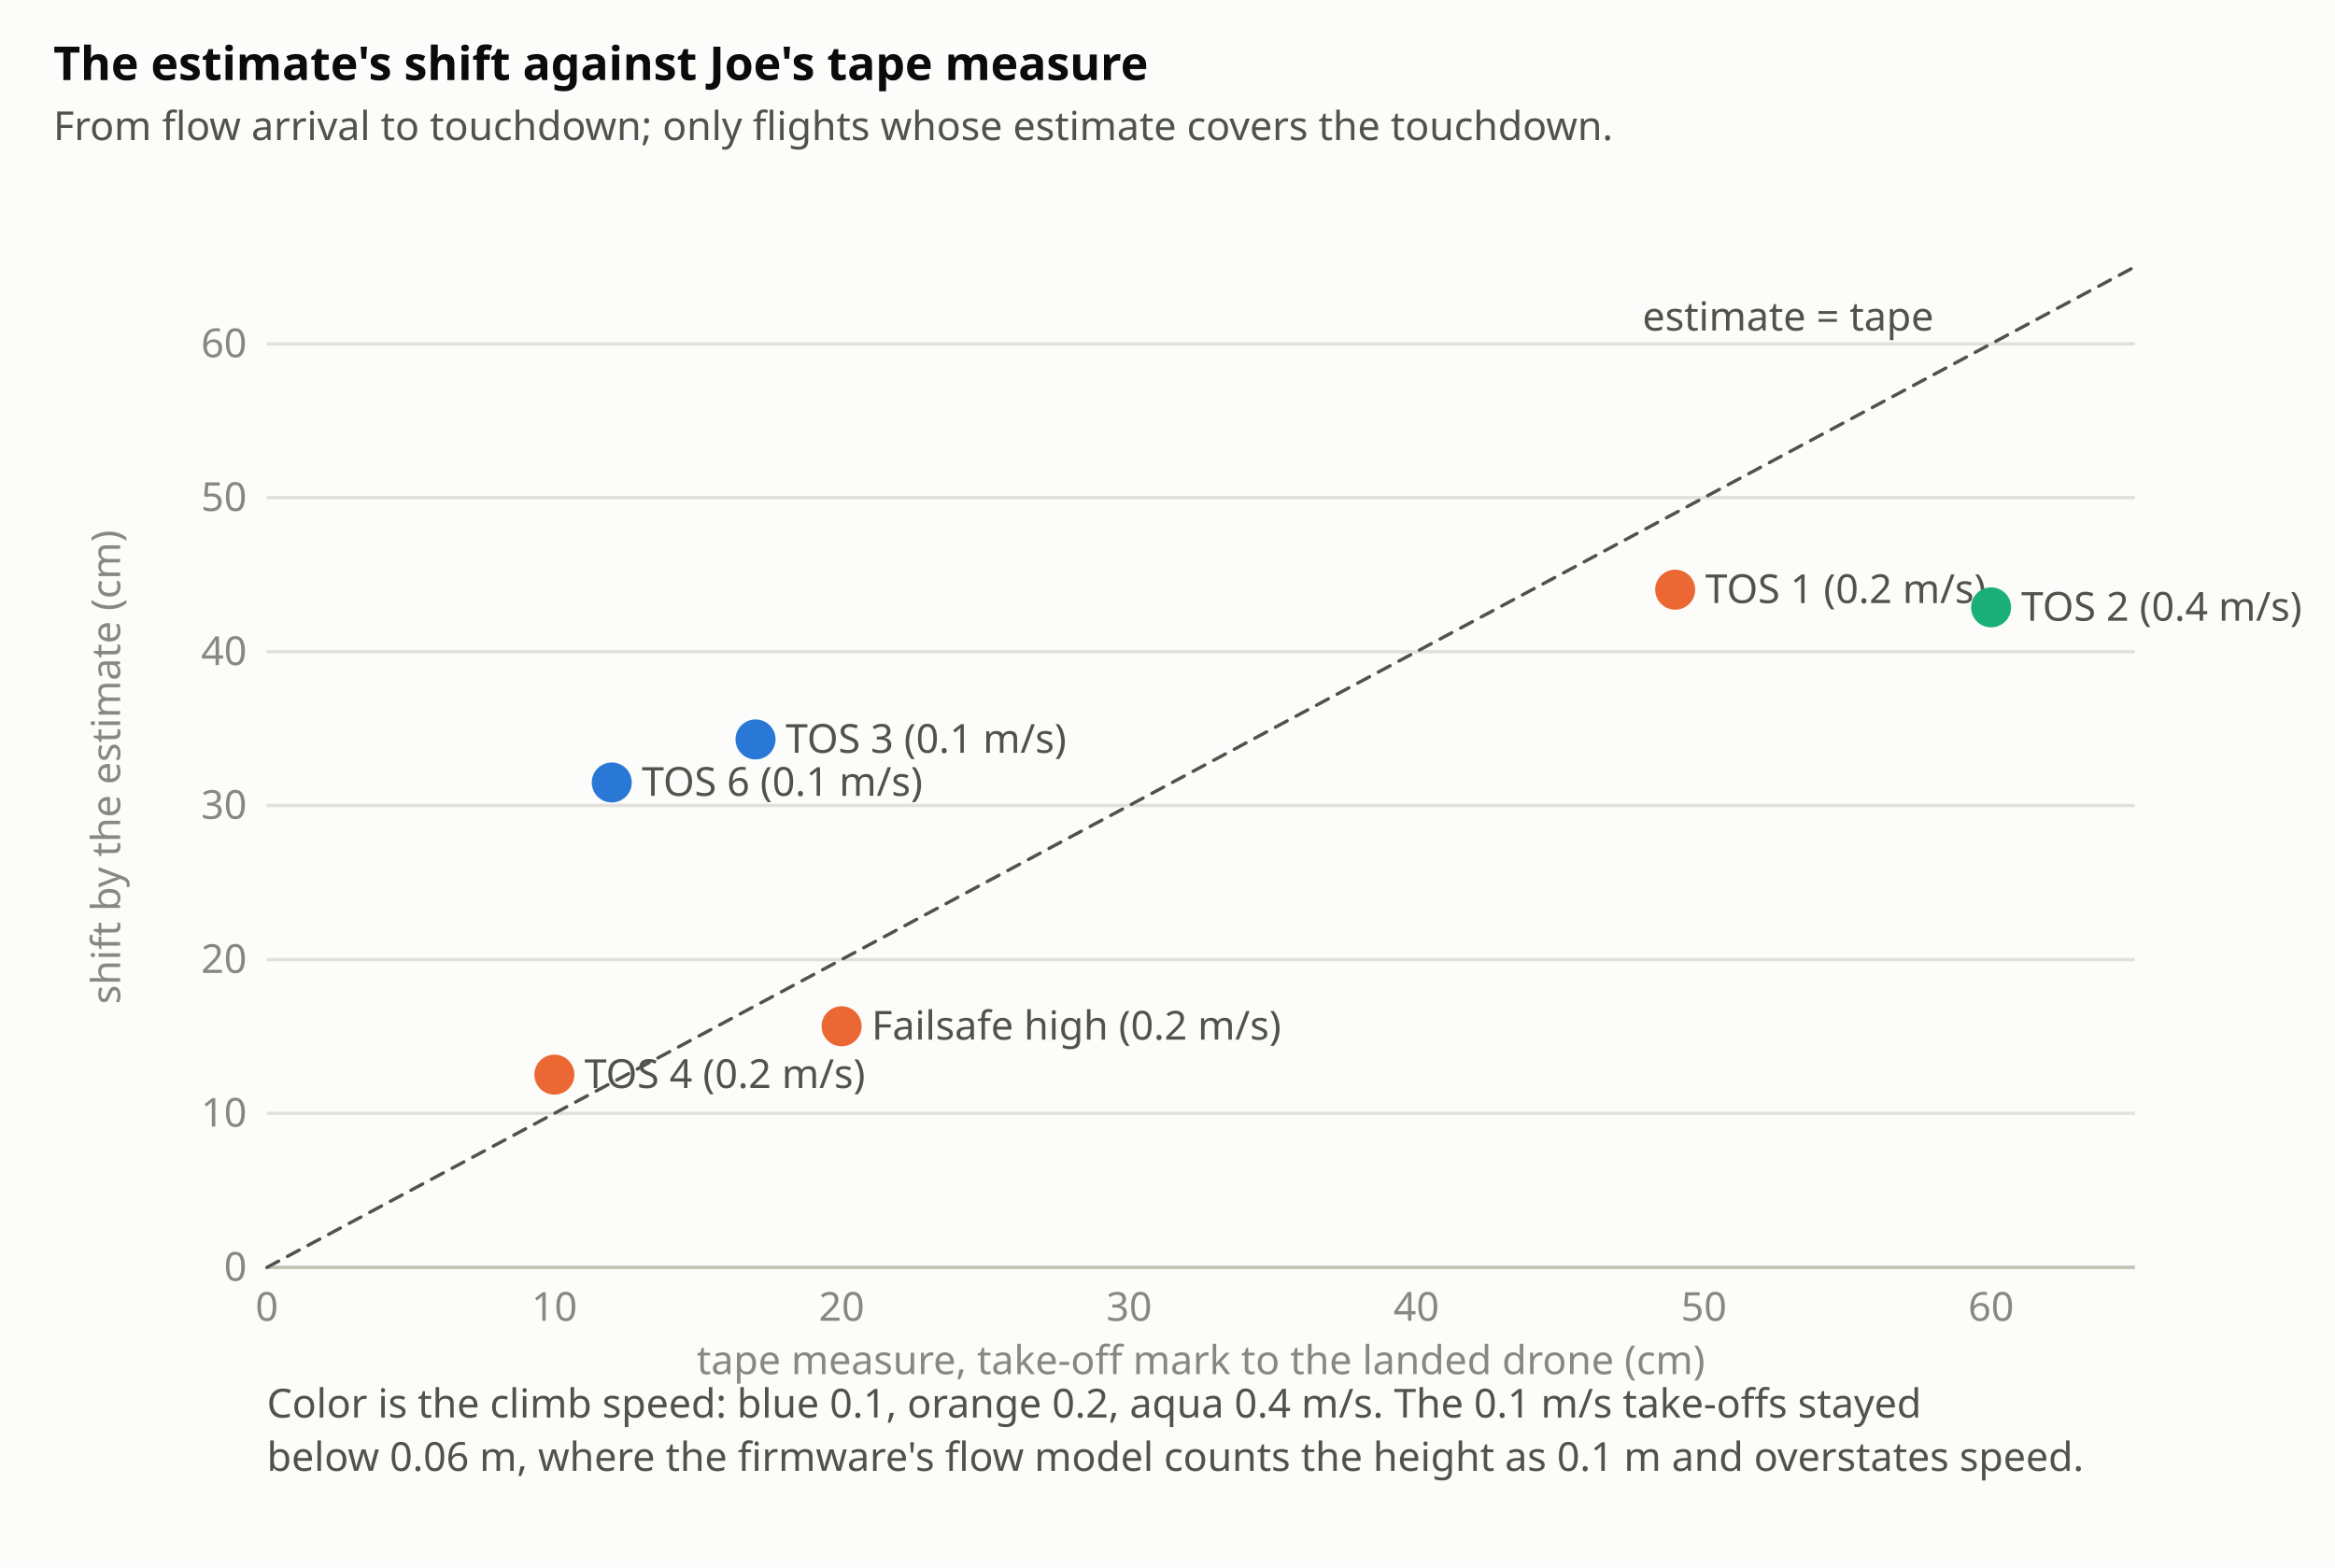
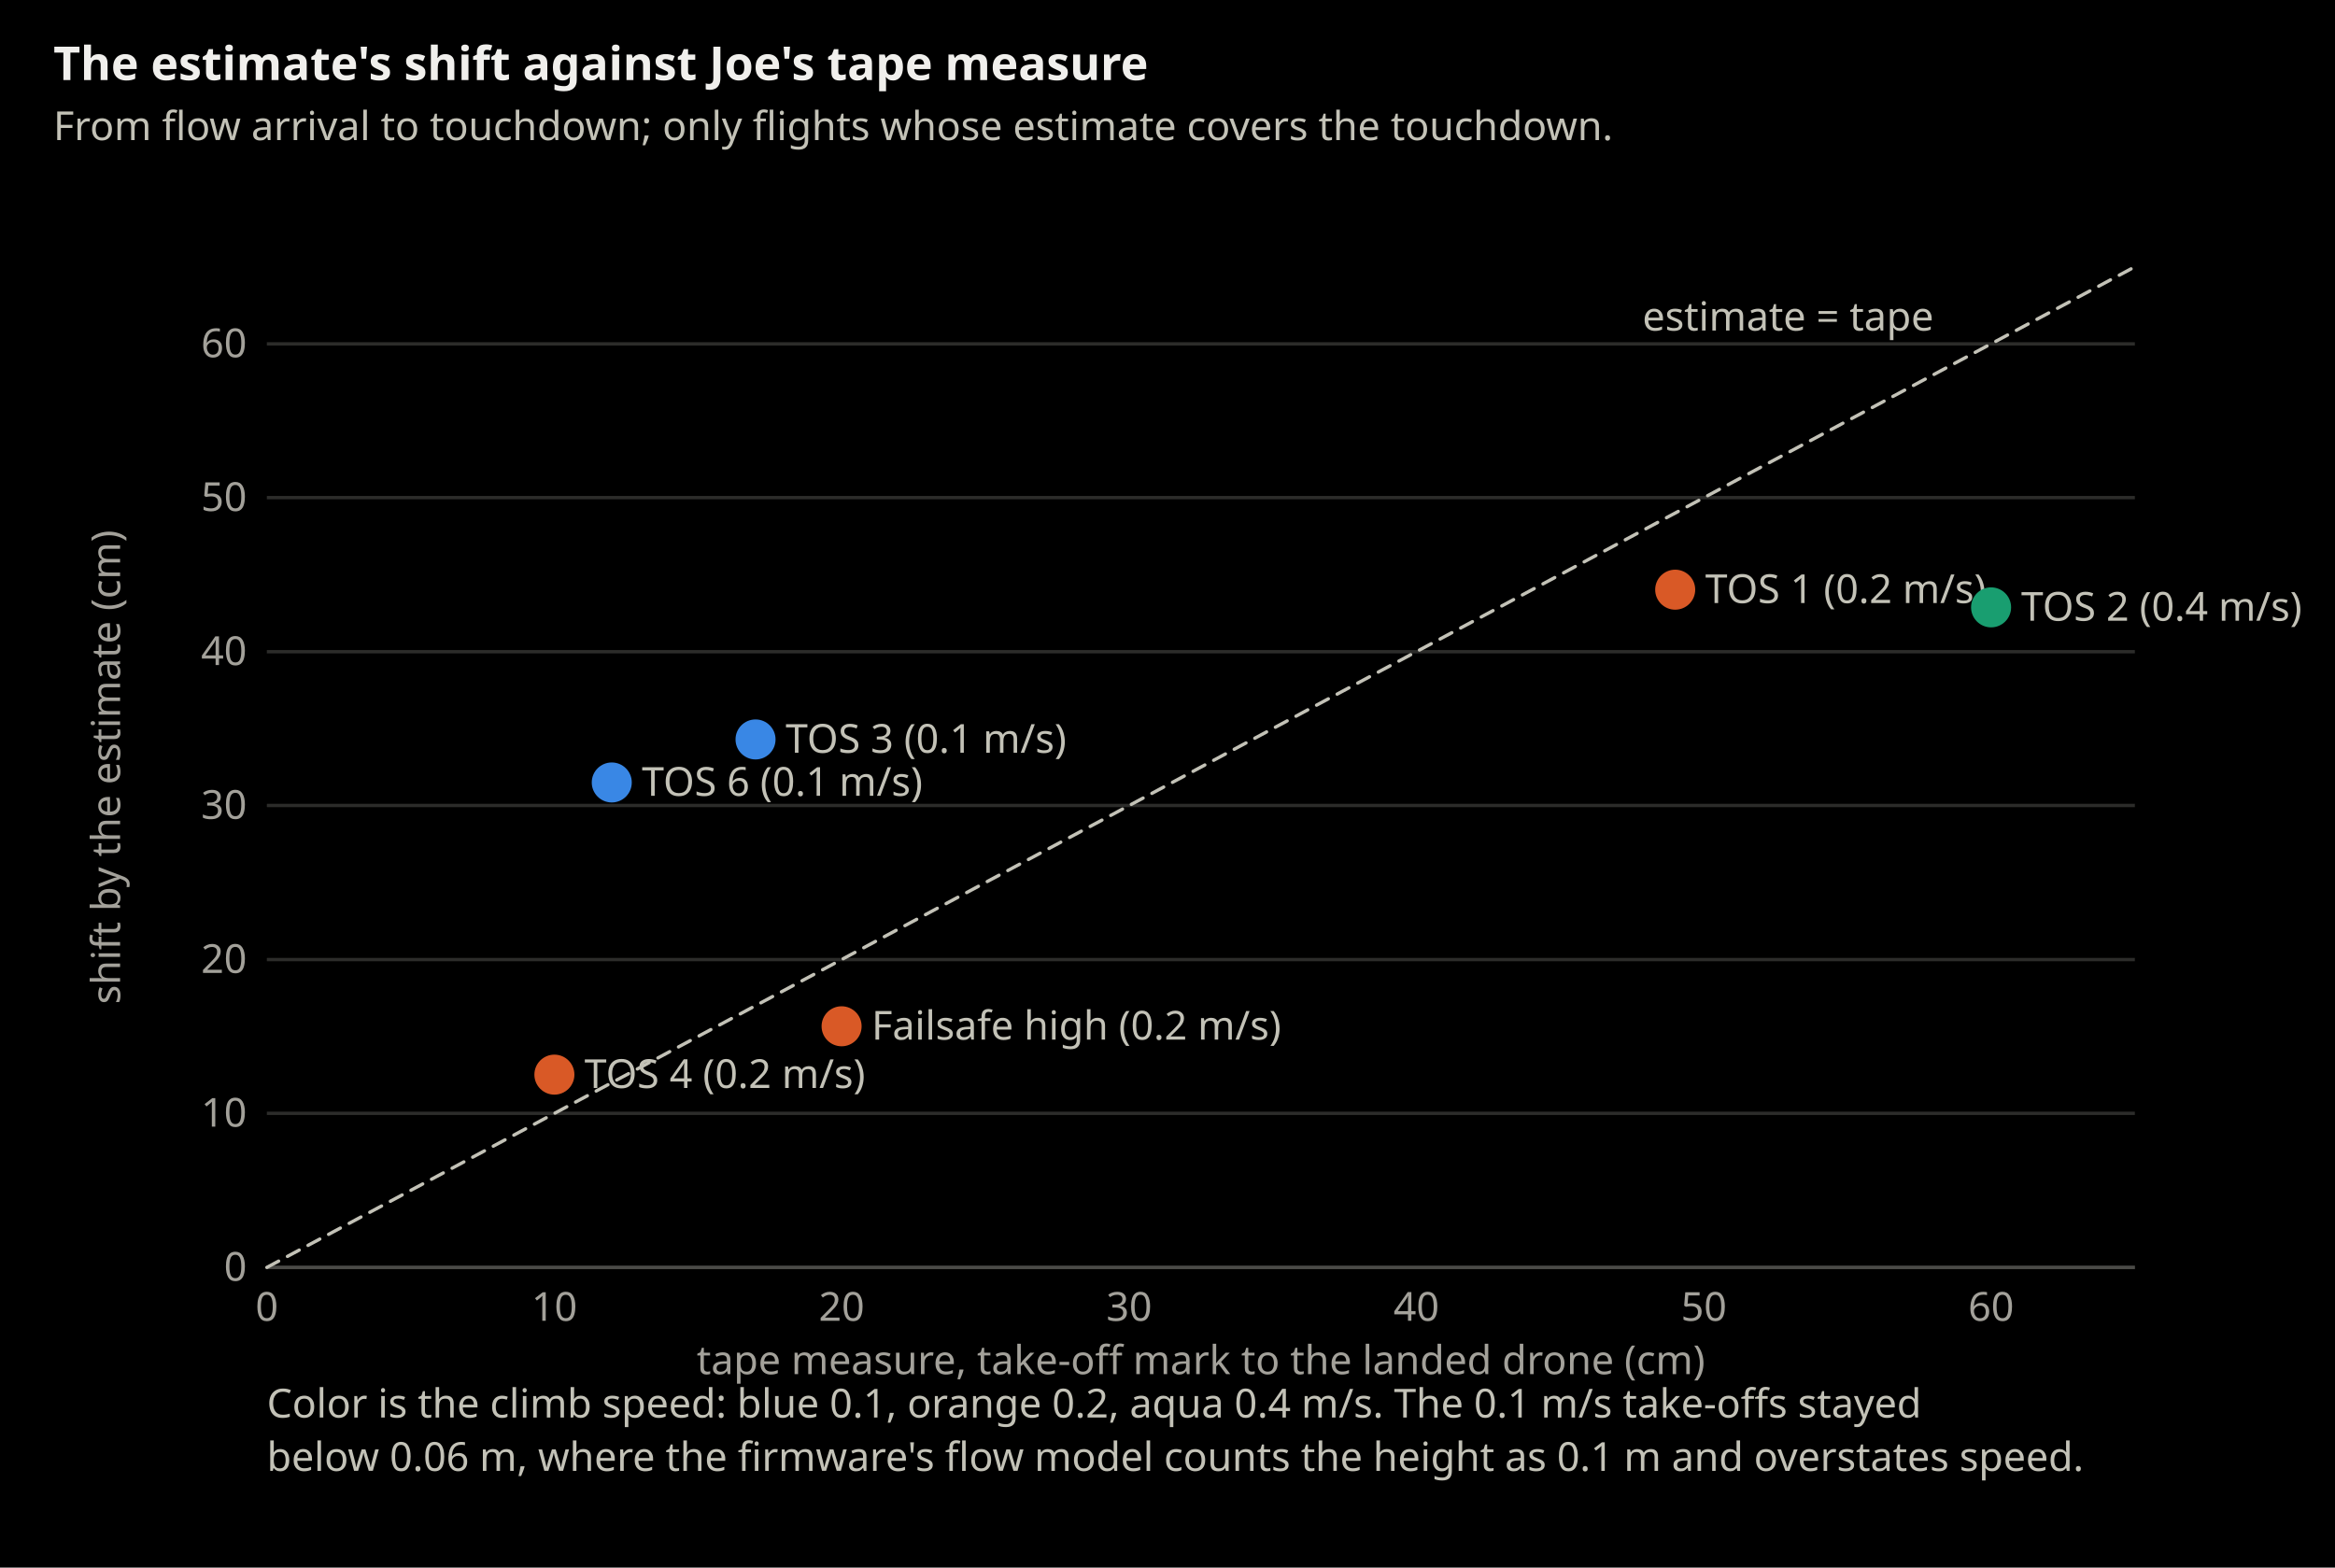
<svg xmlns="http://www.w3.org/2000/svg" viewBox="0 0 700 470" role="img" aria-label="Scatter of estimated shift against measured landing distance">
  <style>
- .bg{fill:#fcfcfb}.p{fill:#0b0b0b}.s{fill:#52514e}.m{fill:#898781}.grid{stroke:#e1e0d9}.axis{stroke:#c3c2b7}
- .c1{stroke:#2a78d6}.c2{stroke:#eb6834}.c3{stroke:#1baf7a}.cg{stroke:#898781}.ref{stroke:#52514e}
- .f1{fill:#2a78d6}.f2{fill:#eb6834}.f3{fill:#1baf7a}.fg{fill:#898781}
- @media (prefers-color-scheme: dark){
- .bg{fill:#1a1a19}.p{fill:#f0efec}.s{fill:#c3c2b7}.grid{stroke:#2c2c2a}.axis{stroke:#383835}
- .c1{stroke:#3987e5}.c2{stroke:#d95926}.c3{stroke:#199e70}.ref{stroke:#c3c2b7}
- .f1{fill:#3987e5}.f2{fill:#d95926}.f3{fill:#199e70}}
+ .bg{fill:#000000}.p{fill:#f0efec}.s{fill:#c3c2b7}.m{fill:#a3a19a}.grid{stroke:#2c2c2a}.axis{stroke:#4a4a47}
+ .c1{stroke:#3987e5}.c2{stroke:#d95926}.c3{stroke:#199e70}.cg{stroke:#a3a19a}.ref{stroke:#c3c2b7}
+ .f1{fill:#3987e5}.f2{fill:#d95926}.f3{fill:#199e70}.fg{fill:#a3a19a}
text{font:12px system-ui,sans-serif}.t{font-weight:600;font-size:14px}.pt{font-weight:600;font-size:12px}
polyline{fill:none;stroke-width:2;stroke-linejoin:round;stroke-linecap:round}
line{stroke-width:1}.refl{stroke-width:1;stroke-dasharray:4 3}
.d2{stroke-dasharray:7 3}.d3{stroke-dasharray:2 3}.dg{stroke-dasharray:5 4;stroke-width:1.5}
</style>
  <rect class="bg" width="700" height="470" />
  <text class="p t" x="16" y="24">The estimate's shift against Joe's tape measure</text>
  <text class="s" x="16" y="42">From flow arrival to touchdown; only flights whose estimate covers the touchdown.</text>
  <line class="grid" x1="80" x2="640" y1="380.0" y2="380.0" />
  <text class="m" x="74.0" y="384.0" text-anchor="end">0</text>
  <line class="grid" x1="80" x2="640" y1="333.8" y2="333.8" />
  <text class="m" x="74.0" y="337.8" text-anchor="end">10</text>
  <line class="grid" x1="80" x2="640" y1="287.7" y2="287.7" />
  <text class="m" x="74.0" y="291.7" text-anchor="end">20</text>
  <line class="grid" x1="80" x2="640" y1="241.5" y2="241.5" />
  <text class="m" x="74.0" y="245.5" text-anchor="end">30</text>
  <line class="grid" x1="80" x2="640" y1="195.4" y2="195.4" />
  <text class="m" x="74.0" y="199.4" text-anchor="end">40</text>
  <line class="grid" x1="80" x2="640" y1="149.2" y2="149.2" />
  <text class="m" x="74.0" y="153.2" text-anchor="end">50</text>
  <line class="grid" x1="80" x2="640" y1="103.1" y2="103.1" />
  <text class="m" x="74.0" y="107.1" text-anchor="end">60</text>
  <text class="m" x="80.0" y="396.0" text-anchor="middle">0</text>
  <text class="m" x="166.2" y="396.0" text-anchor="middle">10</text>
  <text class="m" x="252.3" y="396.0" text-anchor="middle">20</text>
  <text class="m" x="338.5" y="396.0" text-anchor="middle">30</text>
  <text class="m" x="424.6" y="396.0" text-anchor="middle">40</text>
  <text class="m" x="510.8" y="396.0" text-anchor="middle">50</text>
  <text class="m" x="596.9" y="396.0" text-anchor="middle">60</text>
  <line class="axis" x1="80" x2="640" y1="380" y2="380" />
  <text class="m" x="360.0" y="412.0" text-anchor="middle">tape measure, take-off mark to the landed drone (cm)</text>
  <text class="m" transform="translate(36,230.0) rotate(-90)" text-anchor="middle">shift by the estimate (cm)</text>
  <polyline class="ref refl" points="80.0,380.0 640.0,80.0" />
  <text class="s" x="579.7" y="99.1" text-anchor="end">estimate = tape</text>
  <circle class="f2" cx="252.3" cy="307.7" r="6" />
  <text class="s" x="261.3" y="311.7" text-anchor="start">Failsafe high (0.2 m/s)</text>
  <circle class="f2" cx="502.2" cy="176.8" r="6" />
  <text class="s" x="511.2" y="180.8" text-anchor="start">TOS 1 (0.2 m/s)</text>
  <circle class="f3" cx="596.9" cy="182.1" r="6" />
  <text class="s" x="605.9" y="186.1" text-anchor="start">TOS 2 (0.4 m/s)</text>
  <circle class="f1" cx="226.5" cy="221.7" r="6" />
  <text class="s" x="235.5" y="225.7" text-anchor="start">TOS 3 (0.1 m/s)</text>
  <circle class="f2" cx="166.2" cy="322.2" r="6" />
  <text class="s" x="175.2" y="326.2" text-anchor="start">TOS 4 (0.2 m/s)</text>
  <circle class="f1" cx="183.4" cy="234.6" r="6" />
  <text class="s" x="192.4" y="238.6" text-anchor="start">TOS 6 (0.1 m/s)</text>
  <text class="s" x="80.0" y="425.0" text-anchor="start">Color is the climb speed: blue 0.1, orange 0.2, aqua 0.4 m/s. The 0.1 m/s take-offs stayed</text>
  <text class="s" x="80.0" y="441.0" text-anchor="start">below 0.06 m, where the firmware's flow model counts the height as 0.1 m and overstates speed.</text>
</svg>
